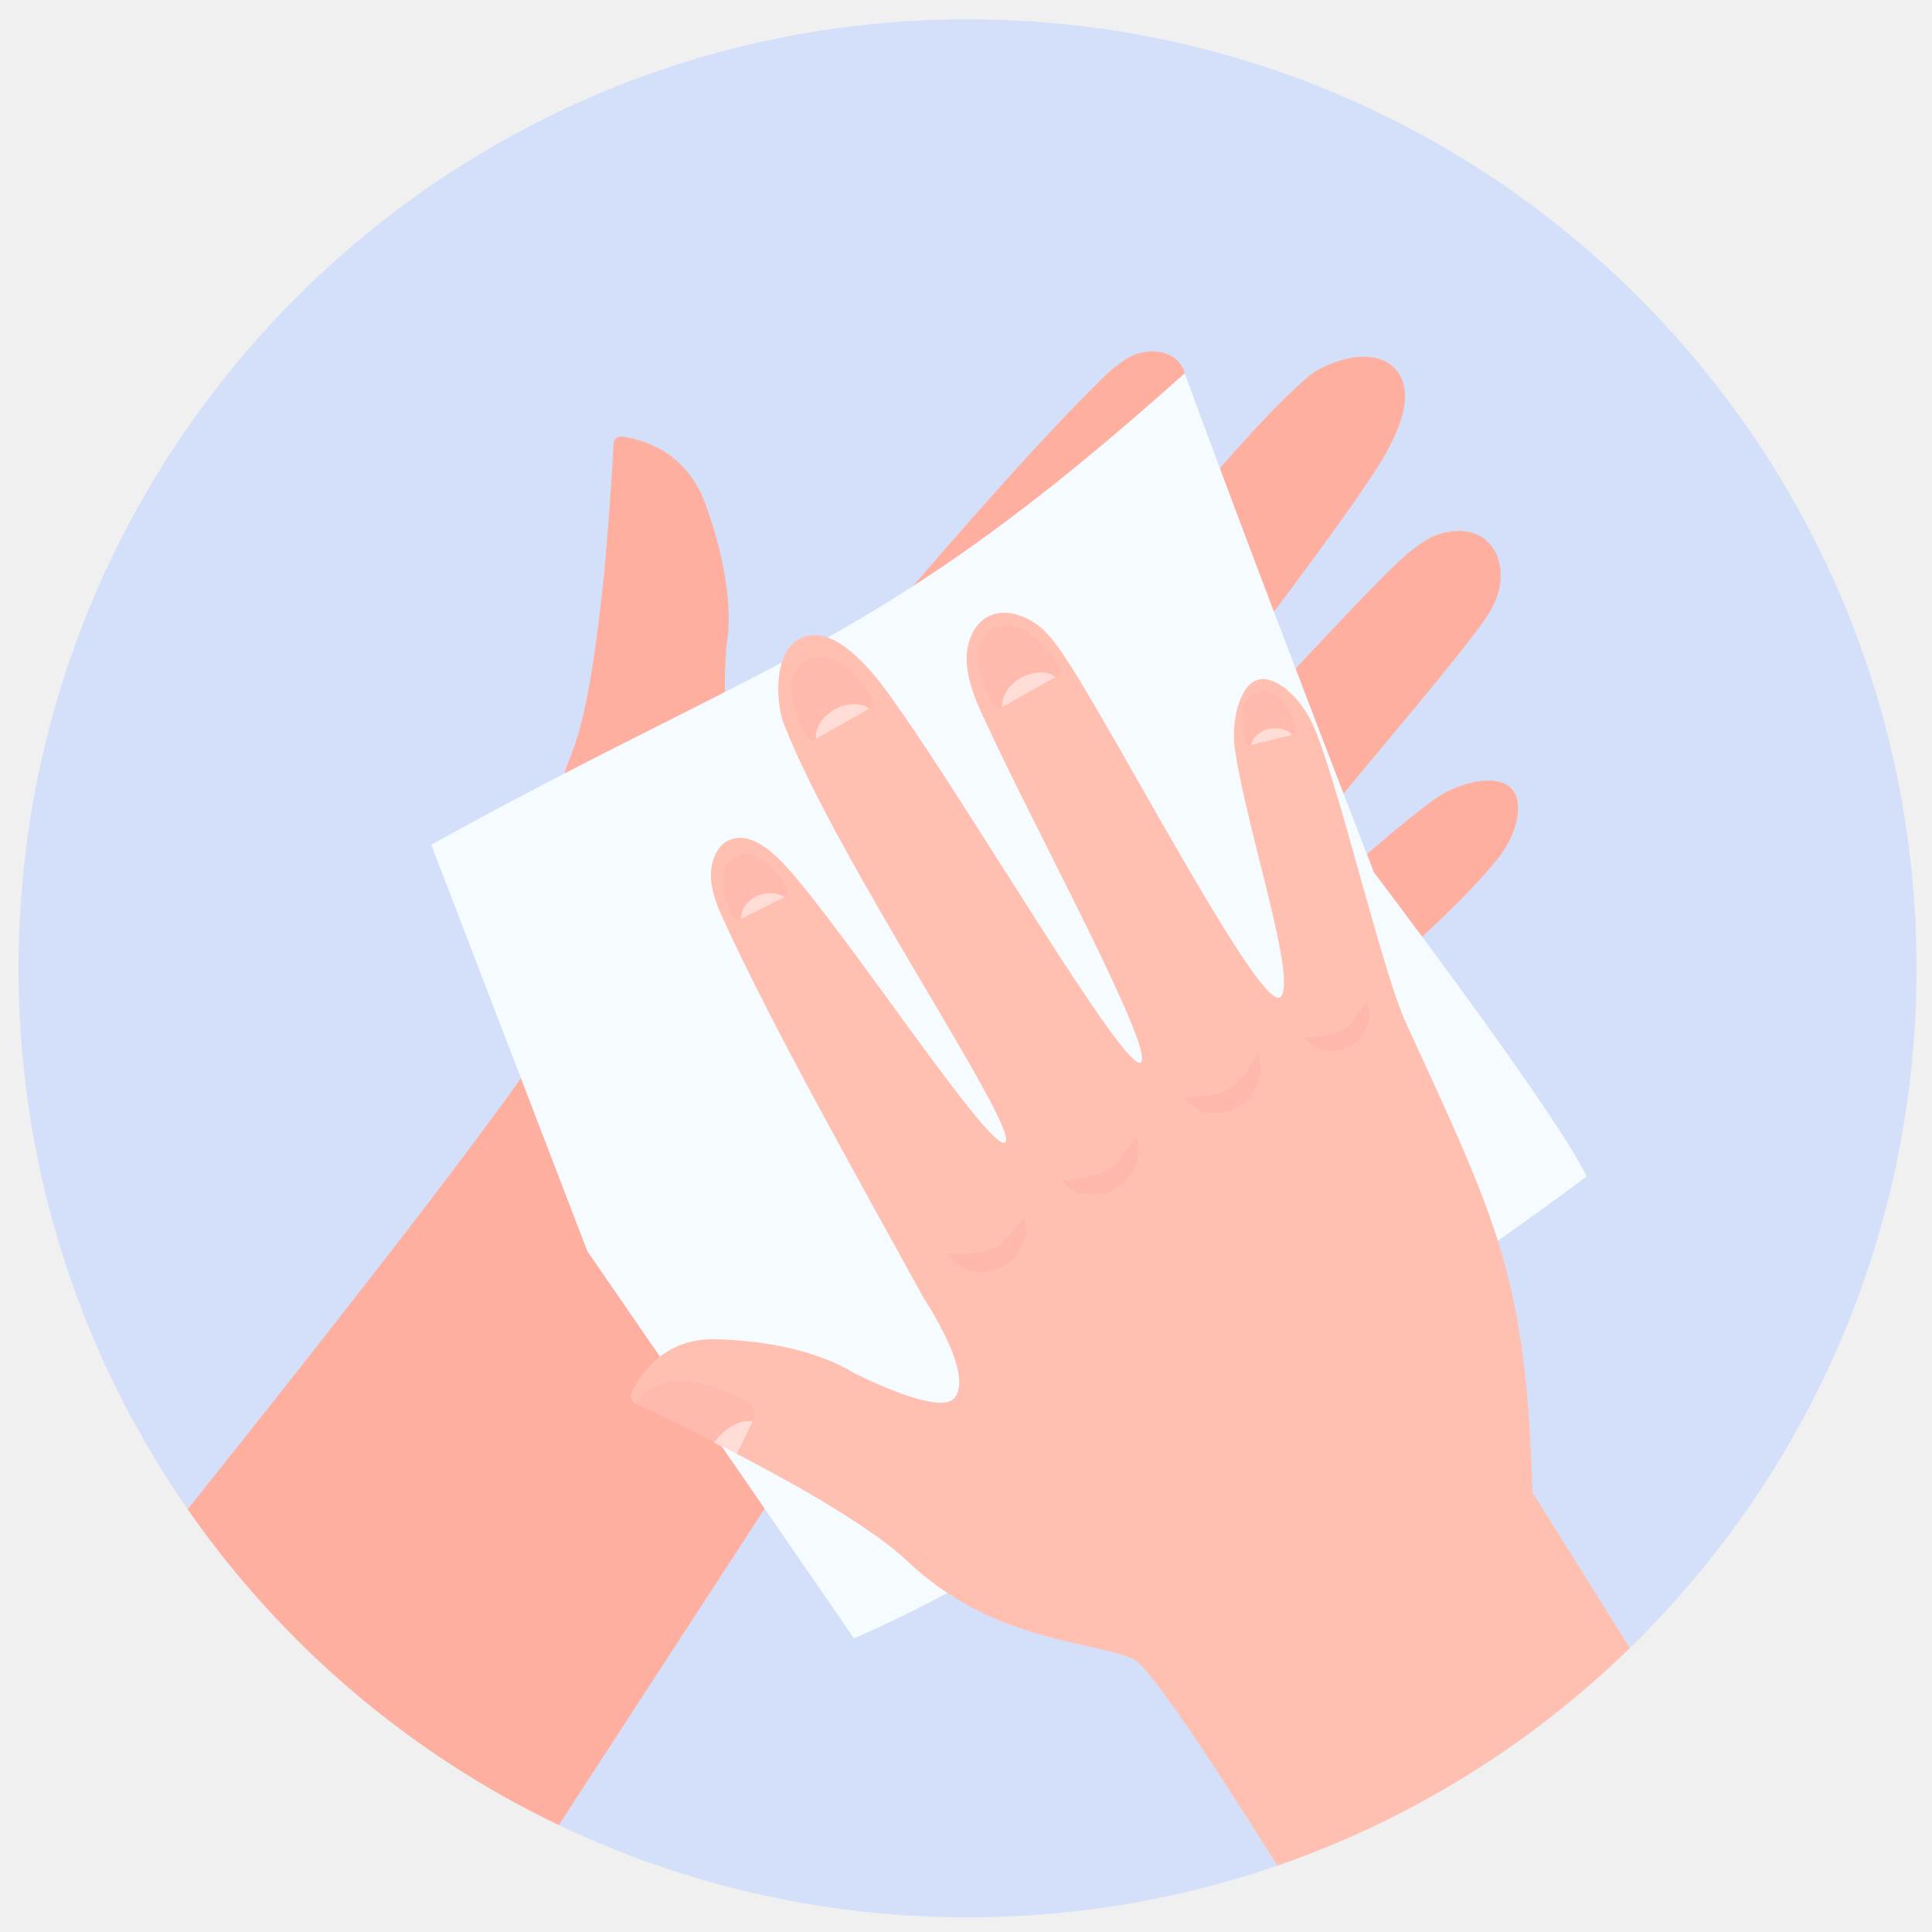
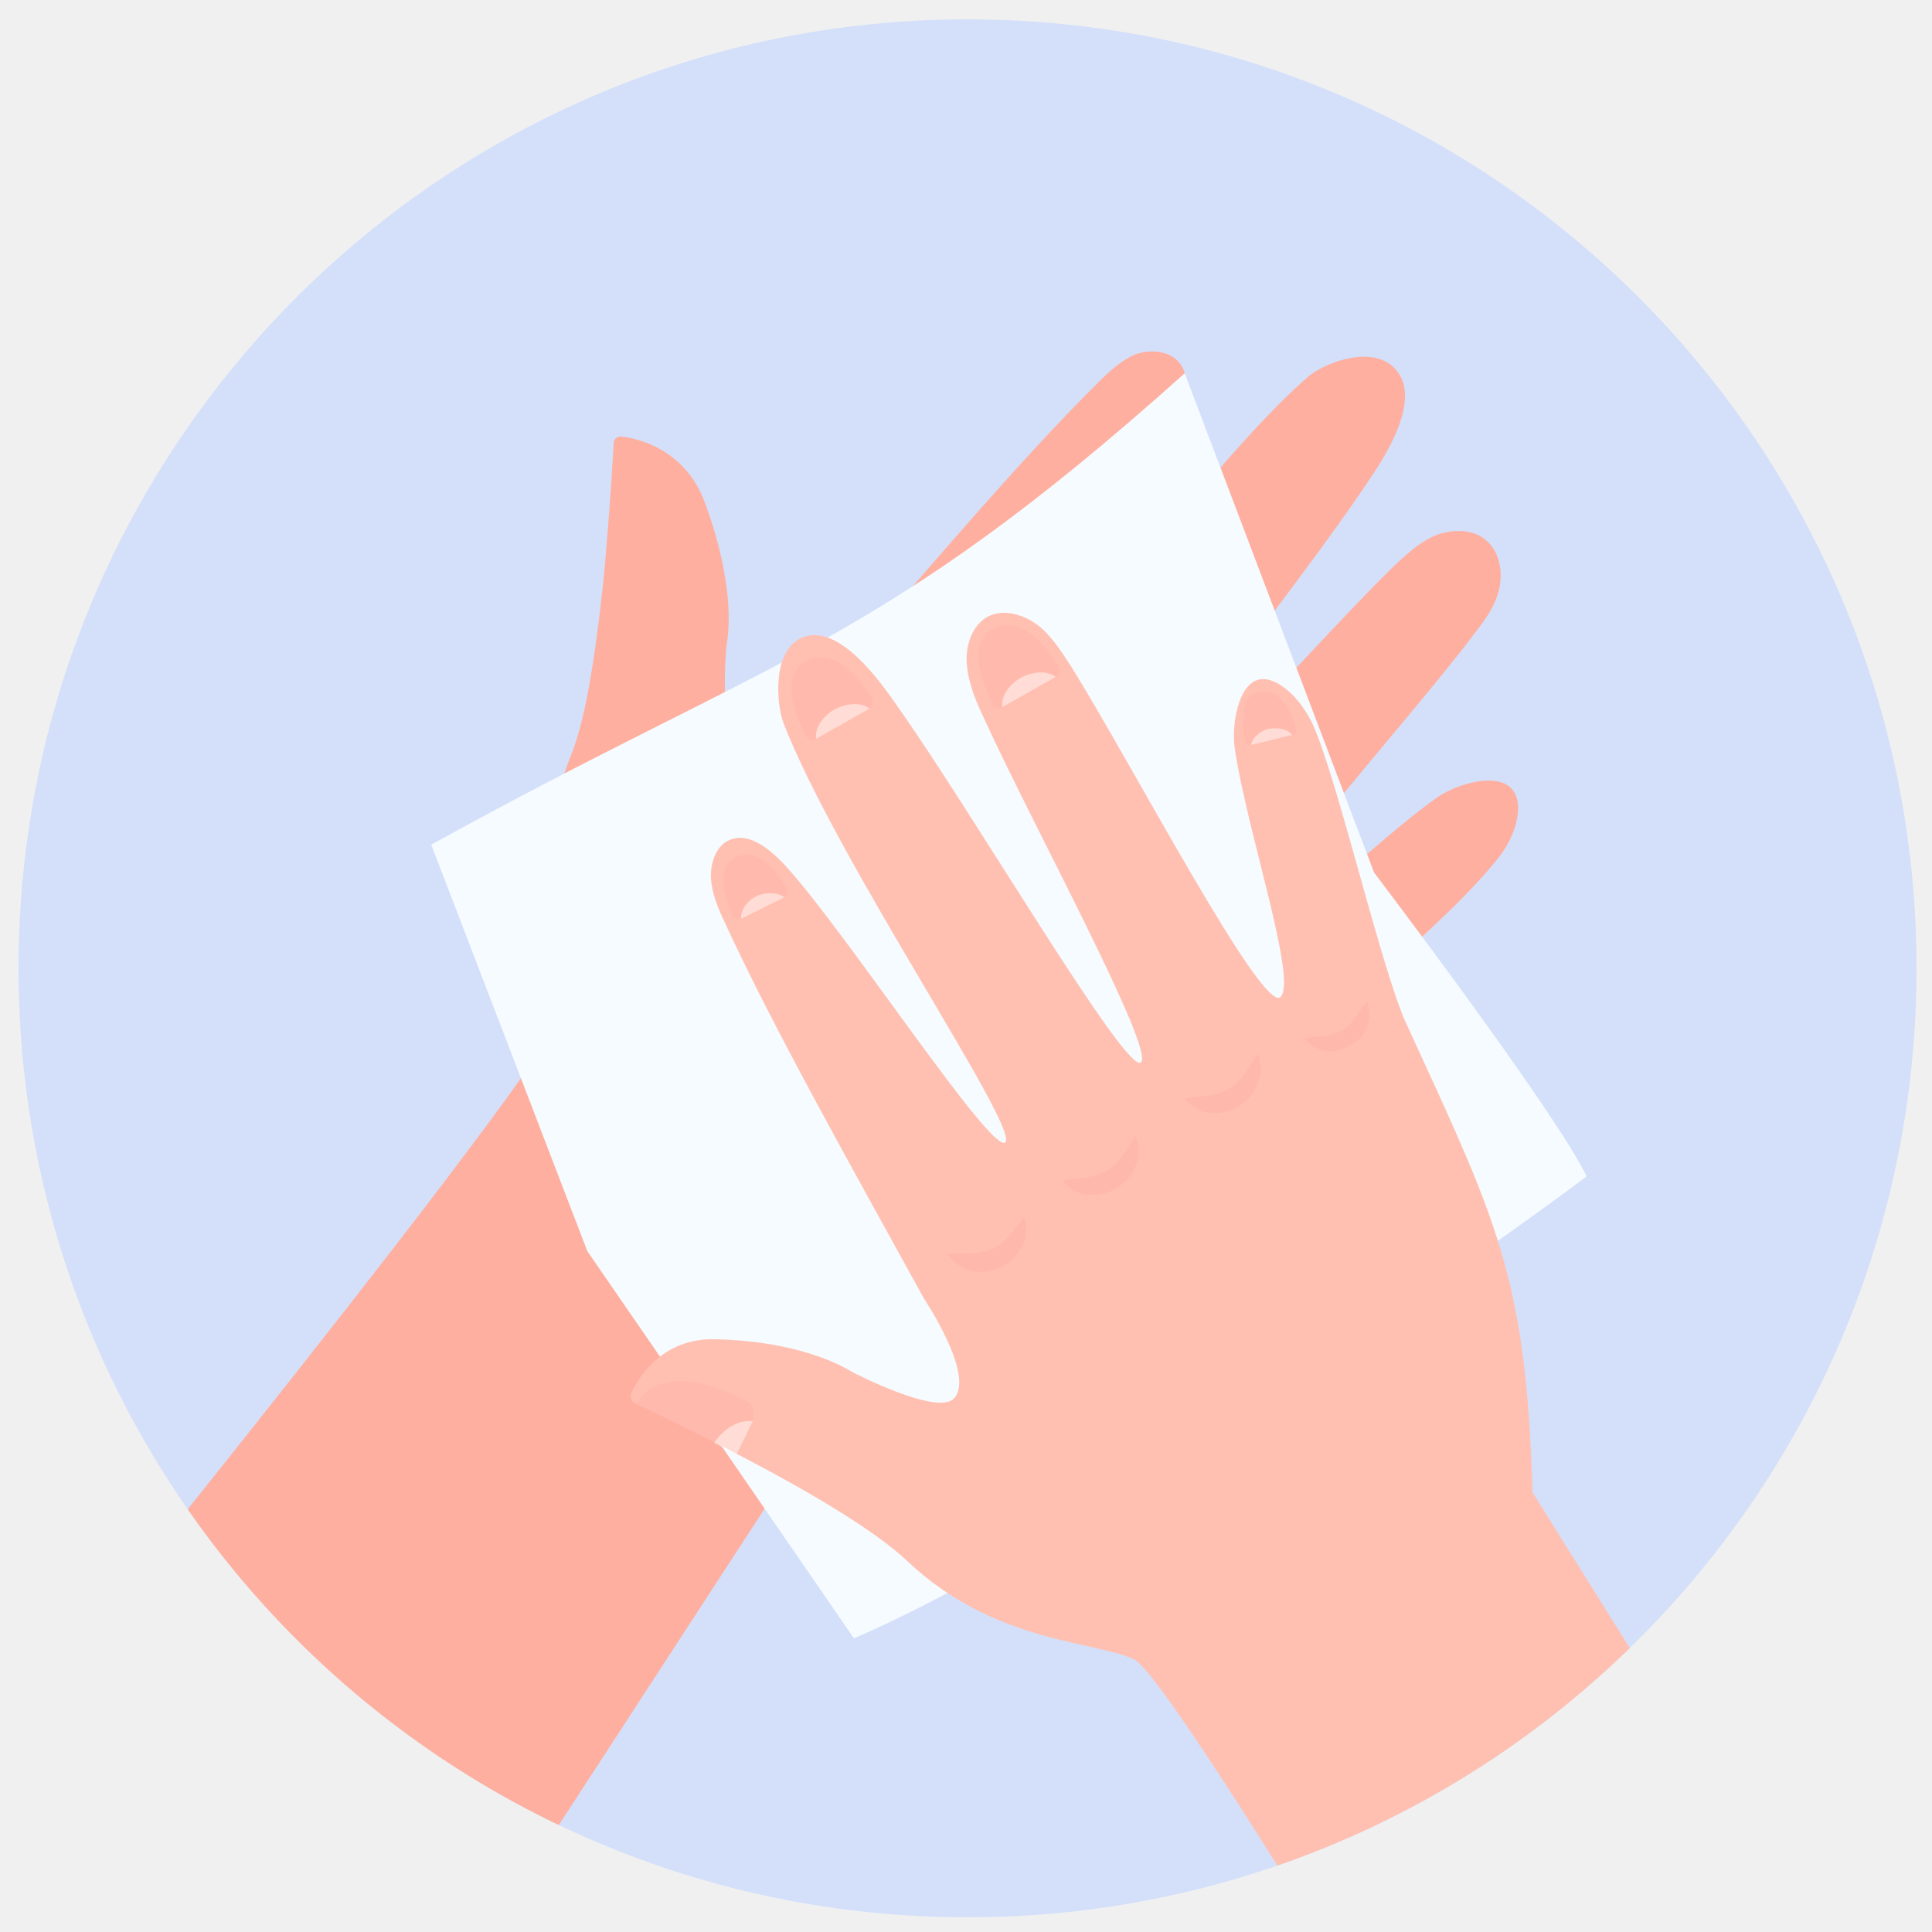
- <svg xmlns="http://www.w3.org/2000/svg" xmlns:xlink="http://www.w3.org/1999/xlink" version="1.1" id="Layer_1" x="0px" y="0px" viewBox="0 0 250 250" style="enable-background:new 0 0 250 250;" xml:space="preserve">
-   <style type="text/css">
- 	.st0{clip-path:url(#XMLID_26_);}
- 	.st1{fill:#D4E0FA;}
- 	.st2{fill:#FFAF9F;}
- 	.st3{opacity:0.6;}
- 	.st4{fill:#FFB1A7;}
- 	.st5{fill:#F5FBFF;}
- 	.st6{fill:#FFC0B1;}
- 	.st7{opacity:0.5;}
- 	.st8{opacity:0.4;fill:#FFB1A7;}
- 	.st9{opacity:0.5;fill:#FFFFFF;}
- </style>
-   <g id="XMLID_24_">
-     <defs>
-       <circle id="XMLID_1_" cx="125.2" cy="125.3" r="122.8" />
-     </defs>
-     <clipPath id="XMLID_26_">
-       <use xlink:href="#XMLID_1_" style="overflow:visible;" />
-     </clipPath>
-     <g id="XMLID_27_" class="st0">
-       <g id="XMLID_28_">
-         <g id="XMLID_62_">
-           <circle id="XMLID_22_" class="st1" cx="125.2" cy="125.3" r="122.8" />
-         </g>
-         <g id="XMLID_29_">
-           <g id="XMLID_30_">
-             <g id="XMLID_54_">
-               <g id="XMLID_55_">
-                 <g id="XMLID_60_">
-                   <path id="XMLID_21_" class="st2" d="M55.3,262.3L4.8,219.5c0,0,68.2-83.9,68.5-89.6c0.3-5.7-5.1-18.2,0.6-32.2          c2.1-5.1,3.4-15,4.3-23.7c0.1-1.2,0.2-2.5,0.3-3.6c0.5-5.9,0.8-11,0.9-13c0,0,0,0,0,0c0-0.6,0.5-1,1.1-0.9          c2.4,0.3,8.2,1.8,10.7,8.5c3.1,8.4,3.5,14.8,2.8,18.6c0,0-1.1,12.2,1.8,13.6c3.8,1.9,10.6-7.7,10.6-7.7          c12.2-14.2,25.4-29.8,35.7-40c1.4-1.4,2.9-2.8,4.7-3.6c1.8-0.7,4.2-0.6,5.6,0.8c2,2.1,0.9,5.5-0.4,8.1          c-4.9,10-24.8,37.5-22.5,38.5c2.7,1,25.7-32.3,39.7-44.5c1.8-1.6,7.8-4.2,11-1.4c4.4,3.9-1.4,12.3-3.3,15.1          c-9.1,13.7-32.9,42.9-30.9,44.5c2,1.6,23.8-23.3,33.8-33.2c1.8-1.7,3.6-3.5,5.9-4.5c2.3-0.9,5.2-0.9,6.9,0.9          c1.6,1.6,1.9,4.2,1.3,6.4c-0.6,2.2-2.1,4.1-3.5,5.9c-8.3,11-32.5,37.7-29.5,39.3c2.9,1.5,16.6-12.7,25.2-18.7          c2.5-1.7,7.9-3.3,9.7-0.8c1.4,1.9,0.4,5.8-1.9,8.7c-4.7,5.9-11.8,11.8-17.2,17.1c-19.5,19.4-37.5,35.5-63.3,44.9L55.3,262.3          z" />
-                 </g>
-                 <g id="XMLID_56_" class="st3">
-                   <path id="XMLID_20_" class="st4" d="M105.9,102.8c0,0,2.9,10.6,1.3,23.4c-1.2,9.4-10,26.4-10,26.4s12.3-14.7,14.9-24.1          C115.6,115.1,105.9,102.8,105.9,102.8z" />
-                   <path id="XMLID_19_" class="st4" d="M108.7,101.2c0,0,17.2,13.2,22.7,19.3c5.4,6.1,13.9,17.9,13.9,17.9s-19.4-16.4-23.1-21          C117.2,111.4,108.7,101.2,108.7,101.2z" />
-                   <path id="XMLID_18_" class="st4" d="M115.4,172.2c0,0-12.1,0.5-18.8-3.4c-7.5-4.4-10.5-8.6-10.5-8.6s4.5,10.1,12.9,12.9          C108.5,176.3,115.4,172.2,115.4,172.2z" />
-                 </g>
-               </g>
-             </g>
-             <path id="XMLID_17_" class="st5" d="M110.5,212c32.2-13.8,94.9-59.6,94.8-59.8c-4.1-8.5-27.5-39.3-27.5-39.3       s-14.8-38.1-24.5-64.6c-39.6,35.5-53,36.4-97.5,61l20.2,52.6L110.5,212z" />
-             <g id="XMLID_31_">
-               <path id="XMLID_16_" class="st6" d="M243.3,265.1L198,295.4c0,0-46.1-78.3-51.3-80.7c-5.2-2.4-18.1-2.1-29.3-12.7        c-4.1-3.9-12.6-8.9-20.4-13c-1.1-0.6-2.2-1.1-3.2-1.7c-5.3-2.7-9.8-4.9-11.6-5.7c0,0,0,0,0,0c-0.5-0.2-0.7-0.9-0.5-1.4        c1-2.1,4.1-7.1,10.9-6.9c8.6,0.2,14.5,2.3,17.8,4.3c0,0,10.8,5.6,13,3.4c2.9-2.9-3.8-12.9-3.8-12.9        c-9.3-16.9-19.6-35.2-25.8-48.7c-0.9-1.9-1.7-3.8-1.8-5.8c-0.1-2,0.7-4.2,2.4-4.9c2.5-1.1,5.3,1.2,7.3,3.4        c7.7,8.4,26.8,37.6,28.4,35.7c1.7-2.1-21.8-36.4-28.7-54.2c-0.9-2.3-1.5-9,2-10.9c4.9-2.7,10.8,5.9,12.8,8.8        c9.7,13.7,29.3,47.2,31.4,46c2.1-1.3-14.2-31.2-20.2-44.4c-1.1-2.3-2.1-4.7-2.3-7.2c-0.2-2.5,0.8-5.2,2.9-6.2        c2-0.9,4.4-0.2,6.3,1.2c1.8,1.4,3.1,3.5,4.4,5.5c7.5,12,24.7,44.9,27,42.6c2.2-2.2-4.3-21.3-5.9-32c-0.5-3.1,0.4-8.7,3.3-9.1        c2.2-0.3,5.2,2.4,6.8,5.9c3.2,7.1,8.8,31.4,12,38.5c11.8,25.7,15.6,32.9,16.4,60.8L243.3,265.1z" />
-               <g id="XMLID_47_" class="st7">
-                 <path id="XMLID_15_" class="st4" d="M122.6,162.3c-0.2-0.3,3.9,0.2,5.8-0.7c0.1,0,0.2-0.1,0.3-0.1c1.8-0.9,3.8-4.3,3.9-3.9         c0.2,1,0.3,2.3-0.1,3.1c-0.6,1.4-1.4,2.5-2.8,3.2c-0.1,0-0.2,0.1-0.3,0.1c-1.3,0.6-3,0.8-4.4,0.3         C124.2,163.9,123.2,163.2,122.6,162.3z" />
-                 <path id="XMLID_14_" class="st4" d="M137.5,152.8c-0.2-0.3,3.9-0.1,5.7-1.3c0.1-0.1,0.2-0.1,0.3-0.2c1.7-1,3.4-4.6,3.5-4.3         c0.3,1,0.5,2.3,0.2,3.2c-0.5,1.5-1.2,2.6-2.5,3.4c-0.1,0.1-0.2,0.1-0.3,0.2c-1.3,0.8-2.9,1-4.4,0.7         C139.1,154.3,138.2,153.6,137.5,152.8z" />
-                 <path id="XMLID_13_" class="st4" d="M153.3,142.2c-0.2-0.3,3.9-0.1,5.7-1.3c0.1-0.1,0.2-0.1,0.3-0.2c1.7-1,3.4-4.6,3.5-4.3         c0.3,1,0.5,2.3,0.2,3.2c-0.5,1.5-1.2,2.6-2.5,3.4c-0.1,0.1-0.2,0.1-0.3,0.2c-1.3,0.8-2.9,1-4.4,0.7         C155,143.7,154,143,153.3,142.2z" />
-                 <path id="XMLID_12_" class="st4" d="M168.8,134.4c-0.2-0.2,3.3-0.1,4.9-1.1c0.1,0,0.1-0.1,0.2-0.1c1.4-0.9,2.9-3.9,3-3.6         c0.3,0.8,0.4,2,0.2,2.7c-0.4,1.3-1,2.2-2.2,2.9c-0.1,0-0.2,0.1-0.2,0.1c-1.1,0.7-2.5,0.9-3.7,0.6         C170.3,135.7,169.4,135.1,168.8,134.4z" />
-               </g>
-               <g id="XMLID_44_">
-                 <path id="XMLID_11_" class="st8" d="M112.8,90.3c0.3,0.5,0.2,1.2-0.3,1.4l0,0l-6.9,3.9l0,0c-0.5,0.3-1.1,0.1-1.4-0.5         c-1.4-2.8-3.3-7.7,0.1-9.6C107.6,83.8,110.9,87,112.8,90.3z" />
-                 <path id="XMLID_10_" class="st9" d="M112.5,91.7l-6.9,3.9c-0.2-1.3,0.8-2.9,2.4-3.8C109.7,90.9,111.5,90.9,112.5,91.7z" />
-               </g>
-               <g id="XMLID_41_">
-                 <path id="XMLID_9_" class="st8" d="M97.4,183.8L97.4,183.8l-2.1,4.3c-1-0.5-1.9-1-2.8-1.5c-4.6-2.4-8.6-4.2-10.2-5         c3-4.7,9.5-2.9,14.5-0.2C97.5,181.9,97.8,183,97.4,183.8z" />
-                 <path id="XMLID_8_" class="st9" d="M97.4,183.9l-2.1,4.3c-1-0.5-2-1-2.9-1.5C93.8,184.7,95.7,183.7,97.4,183.9z" />
-               </g>
-               <g id="XMLID_38_">
-                 <path id="XMLID_7_" class="st8" d="M137,86.2c0.3,0.5,0.2,1.2-0.3,1.4l0,0l-6.9,3.9l0,0c-0.5,0.3-1.1,0.1-1.4-0.5         c-1.4-2.8-3.3-7.7,0.1-9.6C131.8,79.7,135,82.9,137,86.2z" />
-                 <path id="XMLID_6_" class="st9" d="M136.6,87.6l-6.9,3.9c-0.2-1.3,0.8-2.9,2.4-3.8C133.8,86.8,135.6,86.8,136.6,87.6z" />
-               </g>
-               <g id="XMLID_35_">
-                 <path id="XMLID_5_" class="st8" d="M167.7,94.2c0.1,0.4-0.1,0.8-0.5,0.9l0,0l-5.3,1.3l0,0c-0.4,0.1-0.8-0.2-0.8-0.6         c-0.4-2.1-0.9-5.7,1.8-6.3C165.4,88.9,167,91.7,167.7,94.2z" />
-                 <path id="XMLID_4_" class="st9" d="M167.2,95.1l-5.3,1.3c0.1-0.9,1.1-1.8,2.3-2.1C165.5,94.1,166.7,94.4,167.2,95.1z" />
-               </g>
-               <g id="XMLID_32_">
-                 <path id="XMLID_3_" class="st8" d="M101.8,115c0.2,0.4,0.1,0.9-0.3,1.1l0,0l-5.6,2.8l0,0c-0.4,0.2-0.9,0-1.1-0.4         c-1-2.3-2.4-6.2,0.4-7.6C97.9,109.6,100.3,112.3,101.8,115z" />
-                 <path id="XMLID_2_" class="st9" d="M101.5,116.1l-5.6,2.8c-0.1-1.1,0.7-2.3,2.1-3C99.3,115.4,100.7,115.5,101.5,116.1z" />
-               </g>
-             </g>
-           </g>
-         </g>
-       </g>
+ <svg xmlns="http://www.w3.org/2000/svg" xmlns:xlink="http://www.w3.org/1999/xlink" viewBox="0 0 250 250">
+   <defs>
+     <circle id="A" cx="125.2" cy="125.3" r="122.8" />
+     <path id="B" d="M112.5 91.7l-6.9 3.9c-.2-1.3.8-2.9 2.4-3.8 1.7-.9 3.5-.9 4.5-.1z" />
+   </defs>
+   <clipPath id="C">
+     <use xlink:href="#A" />
+   </clipPath>
+   <g clip-path="url(#C)">
+     <circle cx="125.2" cy="125.3" r="122.8" fill="#d4e0fa" />
+     <path d="M55.3 262.3L4.8 219.5s68.2-83.9 68.5-89.6-5.1-18.2.6-32.2c2.1-5.1 3.4-15 4.3-23.7l.3-3.6c.5-5.9.8-11 .9-13 0-.6.5-1 1.1-.9 2.4.3 8.2 1.8 10.7 8.5 3.1 8.4 3.5 14.8 2.8 18.6 0 0-1.1 12.2 1.8 13.6 3.8 1.9 10.6-7.7 10.6-7.7 12.2-14.2 25.4-29.8 35.7-40 1.4-1.4 2.9-2.8 4.7-3.6 1.8-.7 4.2-.6 5.6.8 2 2.1.9 5.5-.4 8.1-4.9 10-24.8 37.5-22.5 38.5 2.7 1 25.7-32.3 39.7-44.5 1.8-1.6 7.8-4.2 11-1.4 4.4 3.9-1.4 12.3-3.3 15.1-9.1 13.7-32.9 42.9-30.9 44.5s23.8-23.3 33.8-33.2c1.8-1.7 3.6-3.5 5.9-4.5 2.3-.9 5.2-.9 6.9.9 1.6 1.6 1.9 4.2 1.3 6.4s-2.1 4.1-3.5 5.9c-8.3 11-32.5 37.7-29.5 39.3 2.9 1.5 16.6-12.7 25.2-18.7 2.5-1.7 7.9-3.3 9.7-.8 1.4 1.9.4 5.8-1.9 8.7-4.7 5.9-11.8 11.8-17.2 17.1-19.5 19.4-37.5 35.5-63.3 44.9l-58.1 89.3z" fill="#ffaf9f" />
+     <g opacity=".6" fill="#ffb1a7">
+       <path d="M105.9 102.8s2.9 10.6 1.3 23.4c-1.2 9.4-10 26.4-10 26.4s12.3-14.7 14.9-24.1c3.5-13.4-6.2-25.7-6.2-25.7zm2.8-1.6s17.2 13.2 22.7 19.3c5.4 6.1 13.9 17.9 13.9 17.9s-19.4-16.4-23.1-21l-13.5-16.2zm6.7 71s-12.1.5-18.8-3.4c-7.5-4.4-10.5-8.6-10.5-8.6s4.5 10.1 12.9 12.9c9.5 3.2 16.4-.9 16.4-.9z" />
    </g>
+     <path d="M110.5 212c32.2-13.8 94.9-59.6 94.8-59.8-4.1-8.5-27.5-39.3-27.5-39.3l-24.5-64.6c-39.6 35.5-53 36.4-97.5 61L76 161.9l34.5 50.1z" fill="#f5fbff" />
+     <path d="M243.3 265.1L198 295.4s-46.1-78.3-51.3-80.7-18.1-2.1-29.3-12.7c-4.1-3.9-12.6-8.9-20.4-13-1.1-.6-2.2-1.1-3.2-1.7-5.3-2.7-9.8-4.9-11.6-5.7-.5-.2-.7-.9-.5-1.4 1-2.1 4.1-7.1 10.9-6.9 8.6.2 14.5 2.3 17.8 4.3 0 0 10.8 5.6 13 3.4 2.9-2.9-3.8-12.9-3.8-12.9-9.3-16.9-19.6-35.2-25.8-48.7-.9-1.9-1.7-3.8-1.8-5.8s.7-4.2 2.4-4.9c2.5-1.1 5.3 1.2 7.3 3.4 7.7 8.4 26.8 37.6 28.4 35.7 1.7-2.1-21.8-36.4-28.7-54.2-.9-2.3-1.5-9 2-10.9 4.9-2.7 10.8 5.9 12.8 8.8 9.7 13.7 29.3 47.2 31.4 46 2.1-1.3-14.2-31.2-20.2-44.4-1.1-2.3-2.1-4.7-2.3-7.2s.8-5.2 2.9-6.2c2-.9 4.4-.2 6.3 1.2 1.8 1.4 3.1 3.5 4.4 5.5 7.5 12 24.7 44.9 27 42.6 2.2-2.2-4.3-21.3-5.9-32-.5-3.1.4-8.7 3.3-9.1 2.2-.3 5.2 2.4 6.8 5.9 3.2 7.1 8.8 31.4 12 38.5 11.8 25.7 15.6 32.9 16.4 60.8l45 72z" fill="#ffc0b1" />
+     <g opacity=".5" fill="#ffb1a7">
+       <path d="M122.6 162.3c-.2-.3 3.9.2 5.8-.7.1 0 .2-.1.3-.1 1.8-.9 3.8-4.3 3.9-3.9.2 1 .3 2.3-.1 3.1-.6 1.4-1.4 2.5-2.8 3.2-.1 0-.2.1-.3.1-1.3.6-3 .8-4.4.3-.8-.4-1.8-1.1-2.4-2zm14.9-9.5c-.2-.3 3.9-.1 5.7-1.3.1-.1.2-.1.3-.2 1.7-1 3.4-4.6 3.5-4.3.3 1 .5 2.3.2 3.2-.5 1.5-1.2 2.6-2.5 3.4-.1.1-.2.1-.3.2-1.3.8-2.9 1-4.4.7-.9-.2-1.8-.9-2.5-1.7zm15.8-10.6c-.2-.3 3.9-.1 5.7-1.3.1-.1.2-.1.3-.2 1.7-1 3.4-4.6 3.5-4.3.3 1 .5 2.3.2 3.2-.5 1.5-1.2 2.6-2.5 3.4-.1.1-.2.1-.3.2-1.3.8-2.9 1-4.4.7-.8-.2-1.8-.9-2.5-1.7zm15.5-7.8c-.2-.2 3.3-.1 4.9-1.1.1 0 .1-.1.2-.1 1.4-.9 2.9-3.9 3-3.6.3.8.4 2 .2 2.7-.4 1.3-1 2.2-2.2 2.9-.1 0-.2.1-.2.1a4.86 4.86 0 0 1-3.7.6c-.7-.2-1.6-.8-2.2-1.5z" />
+     </g>
+     <path d="M112.8 90.3c.3.5.2 1.2-.3 1.4h0l-6.9 3.9c-.5.3-1.1.1-1.4-.5-1.4-2.8-3.3-7.7.1-9.6 3.3-1.7 6.6 1.5 8.5 4.8z" opacity=".4" fill="#ffb1a7" />
+     <use xlink:href="#B" opacity=".5" fill="#fff" />
+     <path d="M97.4 183.8h0l-2.1 4.3-2.8-1.5c-4.6-2.4-8.6-4.2-10.2-5 3-4.7 9.5-2.9 14.5-.2.7.5 1 1.6.6 2.4z" opacity=".4" fill="#ffb1a7" />
+     <path d="M97.4 183.9l-2.1 4.3-2.9-1.5c1.4-2 3.3-3 5-2.8z" opacity=".5" fill="#fff" />
+     <path d="M137 86.2c.3.5.2 1.2-.3 1.4h0l-6.9 3.9c-.5.3-1.1.1-1.4-.5-1.4-2.8-3.3-7.7.1-9.6 3.3-1.7 6.5 1.5 8.5 4.8z" opacity=".4" fill="#ffb1a7" />
+     <path d="M136.6 87.6l-6.9 3.9c-.2-1.3.8-2.9 2.4-3.8 1.7-.9 3.5-.9 4.5-.1z" opacity=".5" fill="#fff" />
+     <path d="M167.7 94.2c.1.4-.1.8-.5.9h0l-5.3 1.3c-.4.1-.8-.2-.8-.6-.4-2.1-.9-5.7 1.8-6.3 2.5-.6 4.1 2.2 4.8 4.7z" opacity=".4" fill="#ffb1a7" />
+     <path d="M167.2 95.1l-5.3 1.3c.1-.9 1.1-1.8 2.3-2.1 1.3-.2 2.5.1 3 .8z" opacity=".5" fill="#fff" />
+     <path d="M101.8 115c.2.4.1.9-.3 1.1h0l-5.6 2.8c-.4.2-.9 0-1.1-.4-1-2.3-2.4-6.2.4-7.6 2.7-1.3 5.1 1.4 6.6 4.1z" opacity=".4" fill="#ffb1a7" />
+     <path d="M101.5 116.1l-5.6 2.8c-.1-1.1.7-2.3 2.1-3 1.3-.5 2.7-.4 3.5.2z" opacity=".5" fill="#fff" />
  </g>
</svg>
